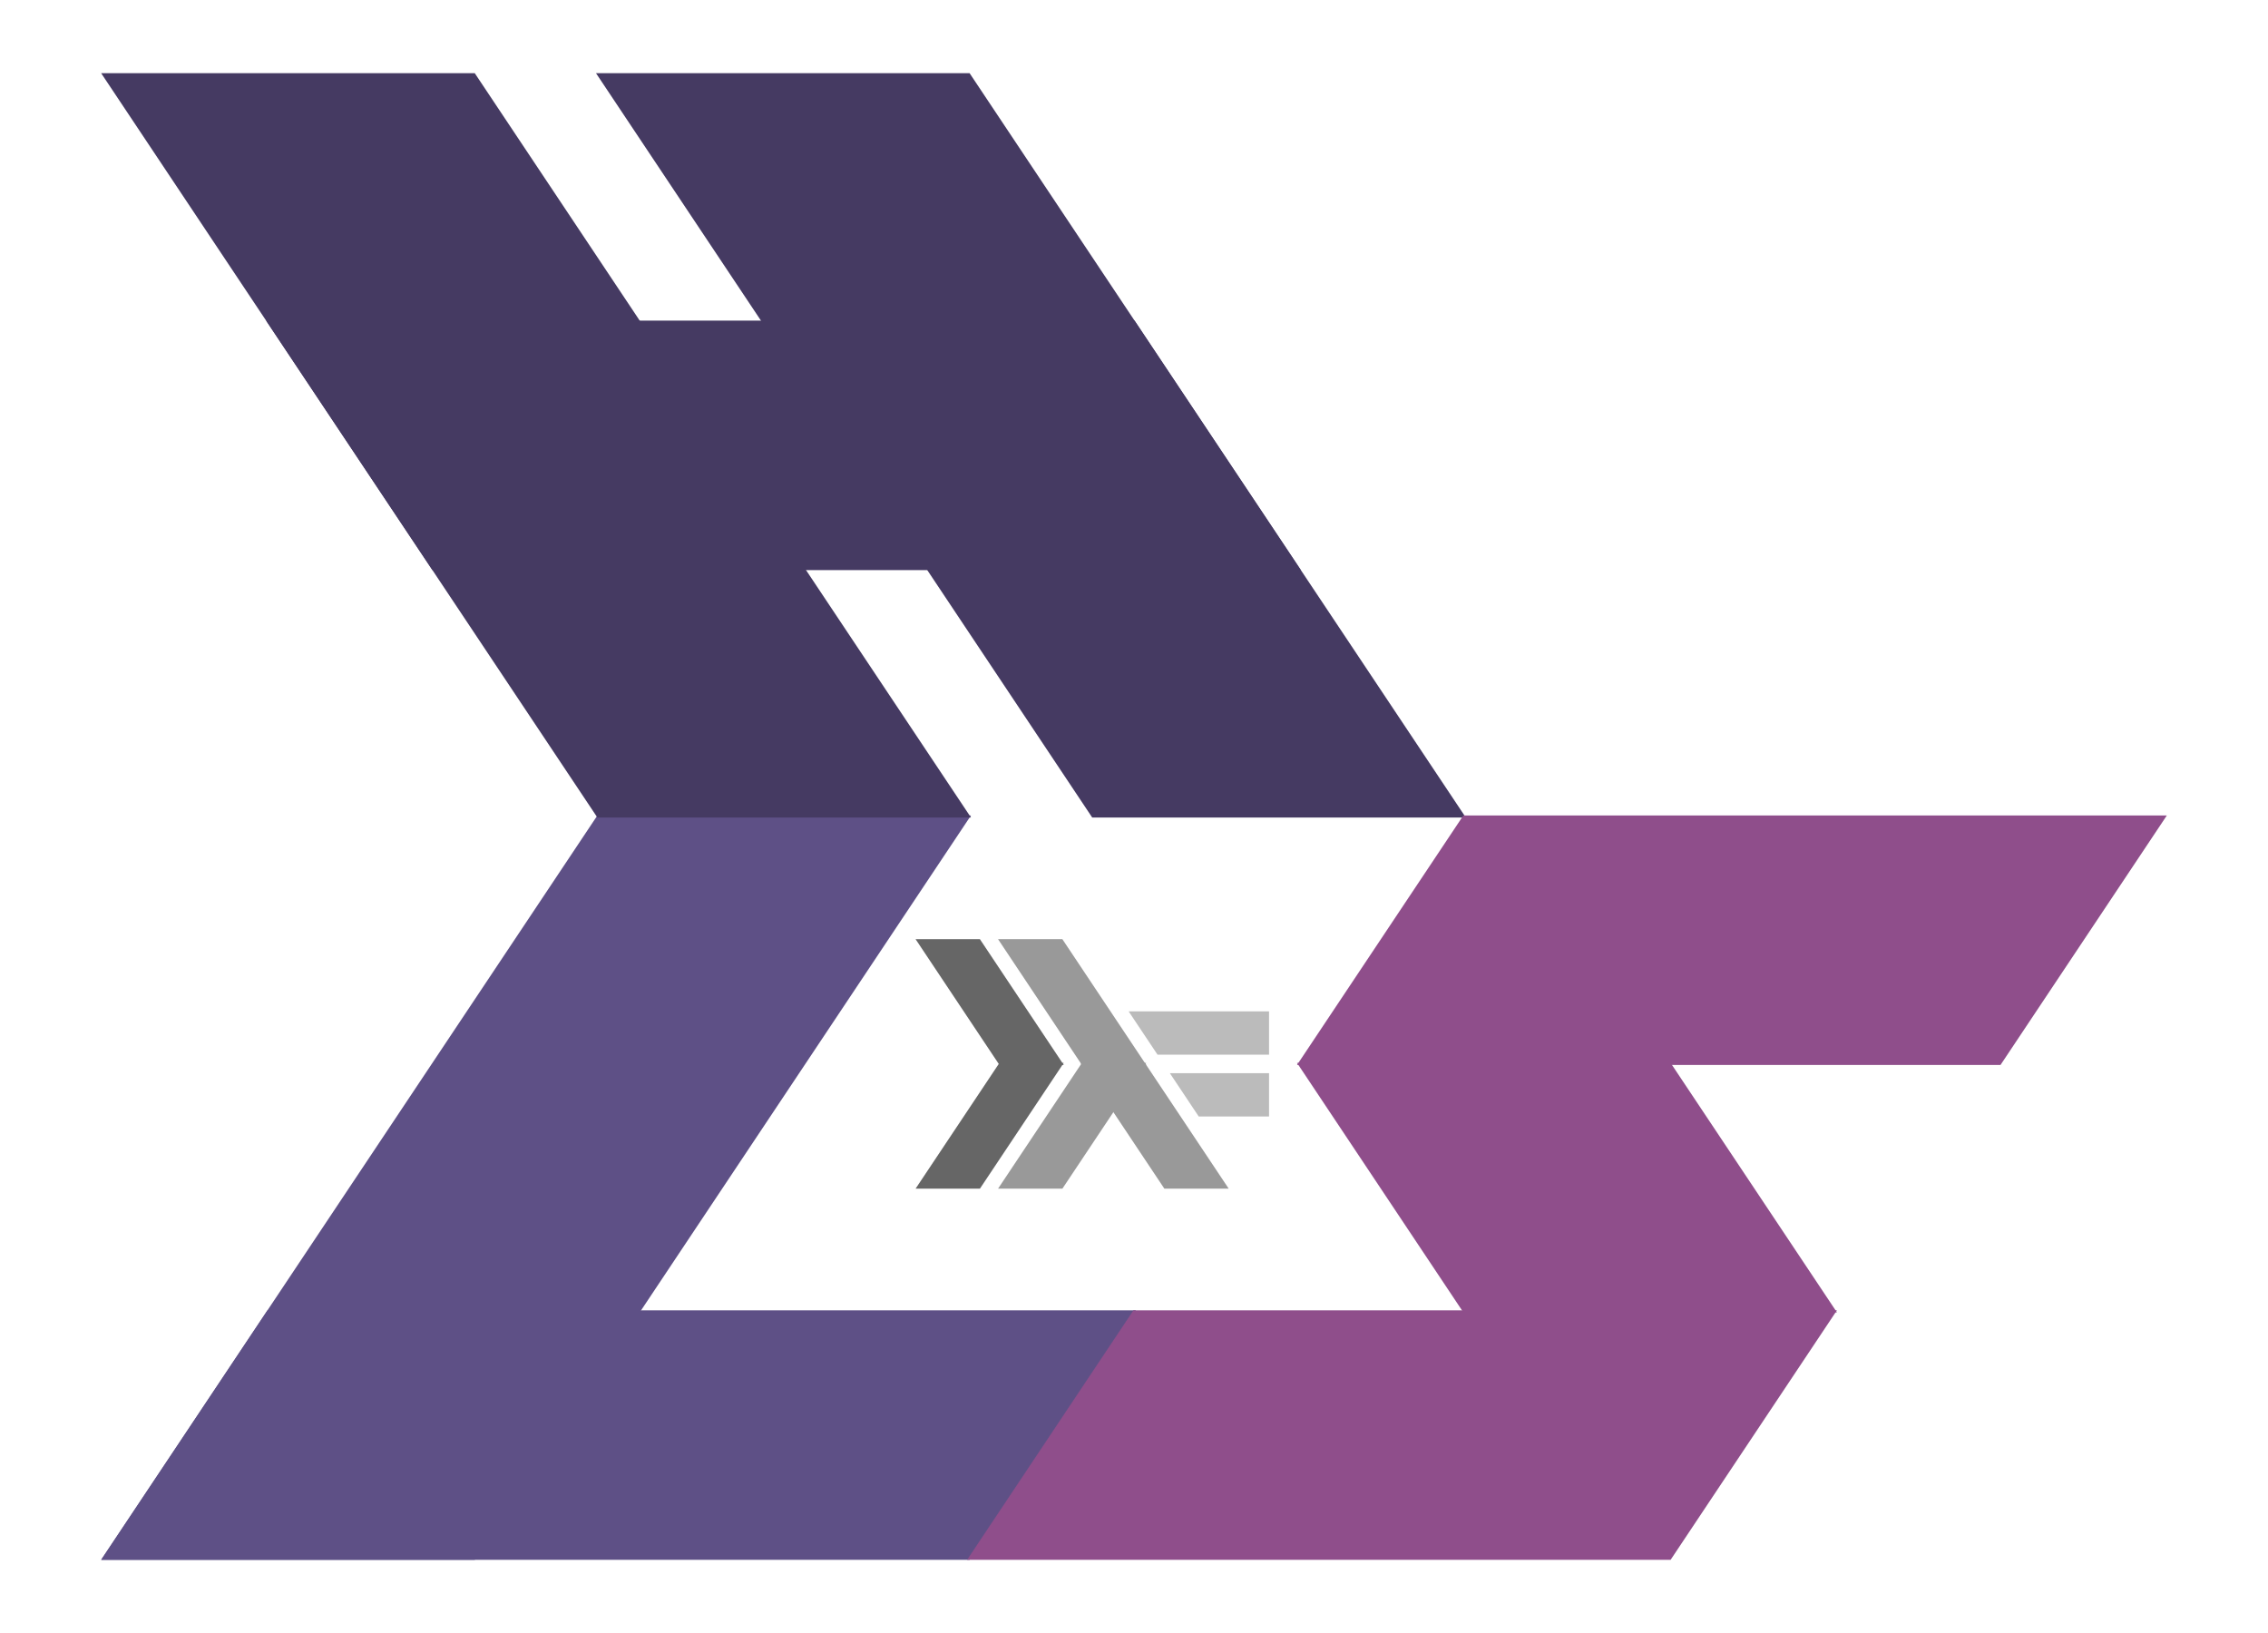
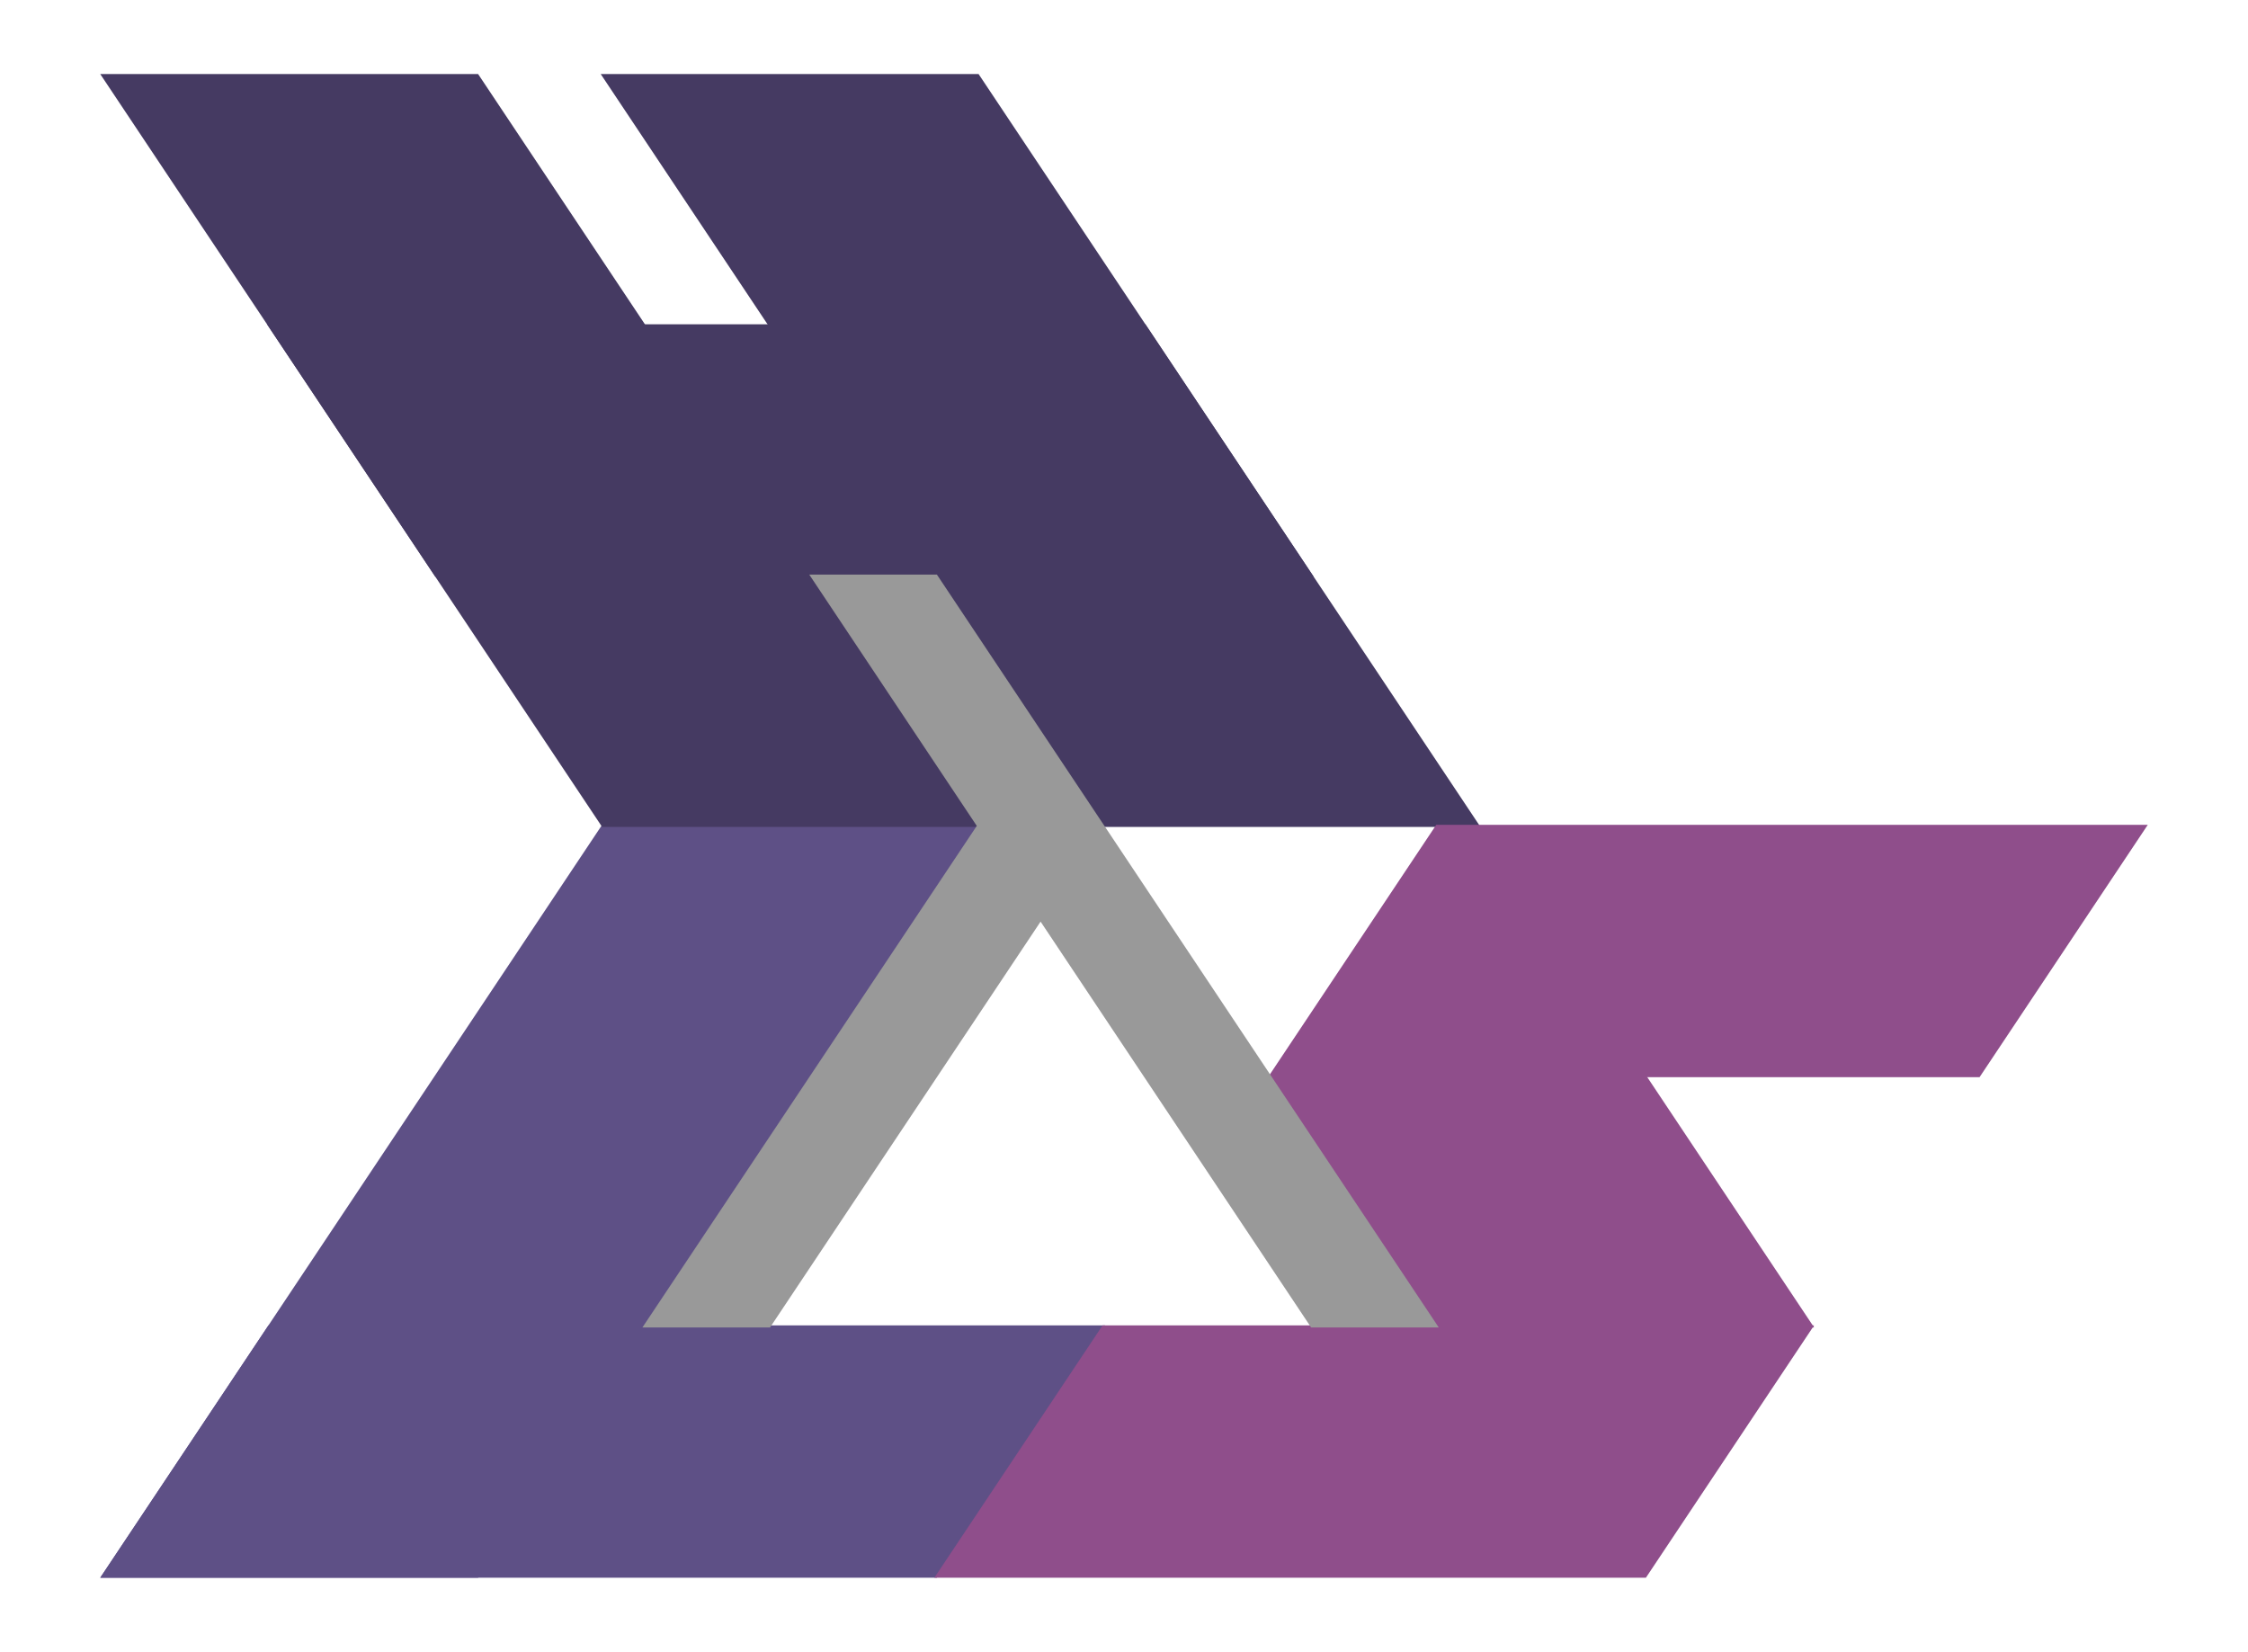
- <svg xmlns="http://www.w3.org/2000/svg" height="720" stroke-opacity="1" viewBox="0.0 0.0 1000.0 720.0" font-size="1" width="1000" stroke="rgb(0,0,0)" version="1.1">
-   <defs />
-   <g stroke-linejoin="miter" stroke-opacity="1.0" fill-opacity="1.0" stroke="rgb(69,58,98)" stroke-width="0.909" fill="rgb(69,58,98)" stroke-linecap="butt" stroke-miterlimit="10.0">
-     <path d="M 645.455,360 l -218.182,-327.273 h -163.636 l 218.182,327.273 Z" />
+ <svg xmlns="http://www.w3.org/2000/svg" height="734.694" stroke-opacity="1" viewBox="0.0 0.0 1000.0 734.694" font-size="1" width="1000" stroke="rgb(0,0,0)" version="1.1">
+   <defs>
+ 	</defs>
+   <g stroke-linejoin="miter" stroke-opacity="1.0" fill-opacity="1.0" stroke="rgb(69,58,98)" stroke-width="0.928" fill="rgb(69,58,98)" stroke-linecap="butt" stroke-miterlimit="10.0">
+     <path d="M 657.699,367.347 l -222.635,-333.952 h -166.976 l 222.635,333.952 Z" />
  </g>
-   <g stroke-linejoin="miter" stroke-opacity="1.0" fill-opacity="1.0" stroke="rgb(94,80,134)" stroke-width="0.909" fill="rgb(94,80,134)" stroke-linecap="butt" stroke-miterlimit="10.0">
-     <path d="M 427.273,360 l -218.182,327.273 h -163.636 l 218.182,-327.273 Z" />
+   <g stroke-linejoin="miter" stroke-opacity="1.0" fill-opacity="1.0" stroke="rgb(94,80,134)" stroke-width="0.928" fill="rgb(94,80,134)" stroke-linecap="butt" stroke-miterlimit="10.0">
+     <path d="M 435.065,367.347 l -222.635,333.952 h -166.976 l 222.635,-333.952 Z" />
  </g>
-   <g stroke-linejoin="miter" stroke-opacity="1.0" fill-opacity="1.0" stroke="rgb(69,58,98)" stroke-width="0.909" fill="rgb(69,58,98)" stroke-linecap="butt" stroke-miterlimit="10.0">
-     <path d="M 427.273,360 l -218.182,-327.273 h -163.636 l 218.182,327.273 Z" />
+   <g stroke-linejoin="miter" stroke-opacity="1.0" fill-opacity="1.0" stroke="rgb(69,58,98)" stroke-width="0.928" fill="rgb(69,58,98)" stroke-linecap="butt" stroke-miterlimit="10.0">
+     <path d="M 435.065,367.347 l -222.635,-333.952 h -166.976 l 222.635,333.952 Z" />
  </g>
-   <g stroke-linejoin="miter" stroke-opacity="1.0" fill-opacity="1.0" stroke="rgb(94,80,134)" stroke-width="0.909" fill="rgb(94,80,134)" stroke-linecap="butt" stroke-miterlimit="10.0">
-     <path d="M 45.455,687.273 l 72.727,-109.091 h 381.818 l -72.727,109.091 Z" />
+   <g stroke-linejoin="miter" stroke-opacity="1.0" fill-opacity="1.0" stroke="rgb(94,80,134)" stroke-width="0.928" fill="rgb(94,80,134)" stroke-linecap="butt" stroke-miterlimit="10.0">
+     <path d="M 45.455,701.299 l 74.212,-111.317 h 371.058 l -74.212,111.317 Z" />
  </g>
-   <g stroke-linejoin="miter" stroke-opacity="1.0" fill-opacity="1.0" stroke="rgb(69,58,98)" stroke-width="0.909" fill="rgb(69,58,98)" stroke-linecap="butt" stroke-miterlimit="10.0">
-     <path d="M 572.727,250.909 l -72.727,-109.091 h -381.818 l 72.727,109.091 Z" />
+   <g stroke-linejoin="miter" stroke-opacity="1.0" fill-opacity="1.0" stroke="rgb(69,58,98)" stroke-width="0.928" fill="rgb(69,58,98)" stroke-linecap="butt" stroke-miterlimit="10.0">
+     <path d="M 583.488,256.03 l -74.212,-111.317 h -389.61 l 74.212,111.317 Z" />
  </g>
-   <g stroke-linejoin="miter" stroke-opacity="1.0" fill-opacity="1.0" stroke="rgb(143,78,139)" stroke-width="0.909" fill="rgb(143,78,139)" stroke-linecap="butt" stroke-miterlimit="10.0">
-     <path d="M 427.273,687.273 l 72.727,-109.091 h 309.091 l -72.727,109.091 Z" />
+   <g stroke-linejoin="miter" stroke-opacity="1.0" fill-opacity="1.0" stroke="rgb(143,78,139)" stroke-width="0.928" fill="rgb(143,78,139)" stroke-linecap="butt" stroke-miterlimit="10.0">
+     <path d="M 416.512,701.299 l 74.212,-111.317 h 315.399 l -74.212,111.317 Z" />
  </g>
-   <g stroke-linejoin="miter" stroke-opacity="1.0" fill-opacity="1.0" stroke="rgb(143,78,139)" stroke-width="0.909" fill="rgb(143,78,139)" stroke-linecap="butt" stroke-miterlimit="10.0">
-     <path d="M 572.727,469.091 l 72.727,-109.091 h 309.091 l -72.727,109.091 Z" />
+   <g stroke-linejoin="miter" stroke-opacity="1.0" fill-opacity="1.0" stroke="rgb(143,78,139)" stroke-width="0.928" fill="rgb(143,78,139)" stroke-linecap="butt" stroke-miterlimit="10.0">
+     <path d="M 564.935,478.664 l 74.212,-111.317 h 315.399 l -74.212,111.317 Z" />
  </g>
-   <g stroke-linejoin="miter" stroke-opacity="1.0" fill-opacity="1.0" stroke="rgb(143,78,139)" stroke-width="0.909" fill="rgb(143,78,139)" stroke-linecap="butt" stroke-miterlimit="10.0">
-     <path d="M 572.727,469.091 l 72.727,109.091 h 163.636 l -72.727,-109.091 Z" />
+   <g stroke-linejoin="miter" stroke-opacity="1.0" fill-opacity="1.0" stroke="rgb(143,78,139)" stroke-width="0.928" fill="rgb(143,78,139)" stroke-linecap="butt" stroke-miterlimit="10.0">
+     <path d="M 564.935,478.664 l 74.212,111.317 h 166.976 l -74.212,-111.317 Z" />
  </g>
-   <g stroke-linejoin="miter" stroke-opacity="1.0" fill-opacity="1.0" stroke="rgb(187,187,187)" stroke-width="0.909" fill="rgb(187,187,187)" stroke-linecap="butt" stroke-miterlimit="10.0">
-     <path d="M 516.667,473.636 l 12.121,18.182 h 30.303 v -18.182 Z" />
-   </g>
-   <g stroke-linejoin="miter" stroke-opacity="1.0" fill-opacity="1.0" stroke="rgb(187,187,187)" stroke-width="0.909" fill="rgb(187,187,187)" stroke-linecap="butt" stroke-miterlimit="10.0">
-     <path d="M 498.485,446.364 l 12.121,18.182 h 48.485 v -18.182 Z" />
-   </g>
-   <g stroke-linejoin="miter" stroke-opacity="1.0" fill-opacity="1.0" stroke="rgb(153,153,153)" stroke-width="0.909" fill="rgb(153,153,153)" stroke-linecap="butt" stroke-miterlimit="10.0">
-     <path d="M 504.546,469.091 l -36.364,54.545 h -27.273 l 36.364,-54.545 Z" />
-   </g>
-   <g stroke-linejoin="miter" stroke-opacity="1.0" fill-opacity="1.0" stroke="rgb(153,153,153)" stroke-width="0.909" fill="rgb(153,153,153)" stroke-linecap="butt" stroke-miterlimit="10.0">
-     <path d="M 477.273,469.091 l 36.364,54.545 h 27.273 l -36.364,-54.545 Z" />
-   </g>
-   <g stroke-linejoin="miter" stroke-opacity="1.0" fill-opacity="1.0" stroke="rgb(153,153,153)" stroke-width="0.909" fill="rgb(153,153,153)" stroke-linecap="butt" stroke-miterlimit="10.0">
-     <path d="M 504.546,469.091 l -36.364,-54.545 h -27.273 l 36.364,54.545 Z" />
-   </g>
-   <g stroke-linejoin="miter" stroke-opacity="1.0" fill-opacity="1.0" stroke="rgb(102,102,102)" stroke-width="0.909" fill="rgb(102,102,102)" stroke-linecap="butt" stroke-miterlimit="10.0">
-     <path d="M 468.182,469.091 l -36.364,54.545 h -27.273 l 36.364,-54.545 Z" />
-   </g>
-   <g stroke-linejoin="miter" stroke-opacity="1.0" fill-opacity="1.0" stroke="rgb(102,102,102)" stroke-width="0.909" fill="rgb(102,102,102)" stroke-linecap="butt" stroke-miterlimit="10.0">
-     <path d="M 468.182,469.091 l -36.364,-54.545 h -27.273 l 36.364,54.545 Z" />
+   <g stroke-linejoin="miter" stroke-opacity="1.0" fill-opacity="1.0" stroke="rgb(153,153,153)" stroke-width="0.928" fill="rgb(153,153,153)" stroke-linecap="butt" stroke-miterlimit="10.0">
+     <path d="M 435.065,367.347 l -74.212,-111.317 h 55.659 l 222.635,333.952 h -55.659 l -120.594,-180.891 l -120.594,180.891 h -55.659 Z" />
  </g>
</svg>
